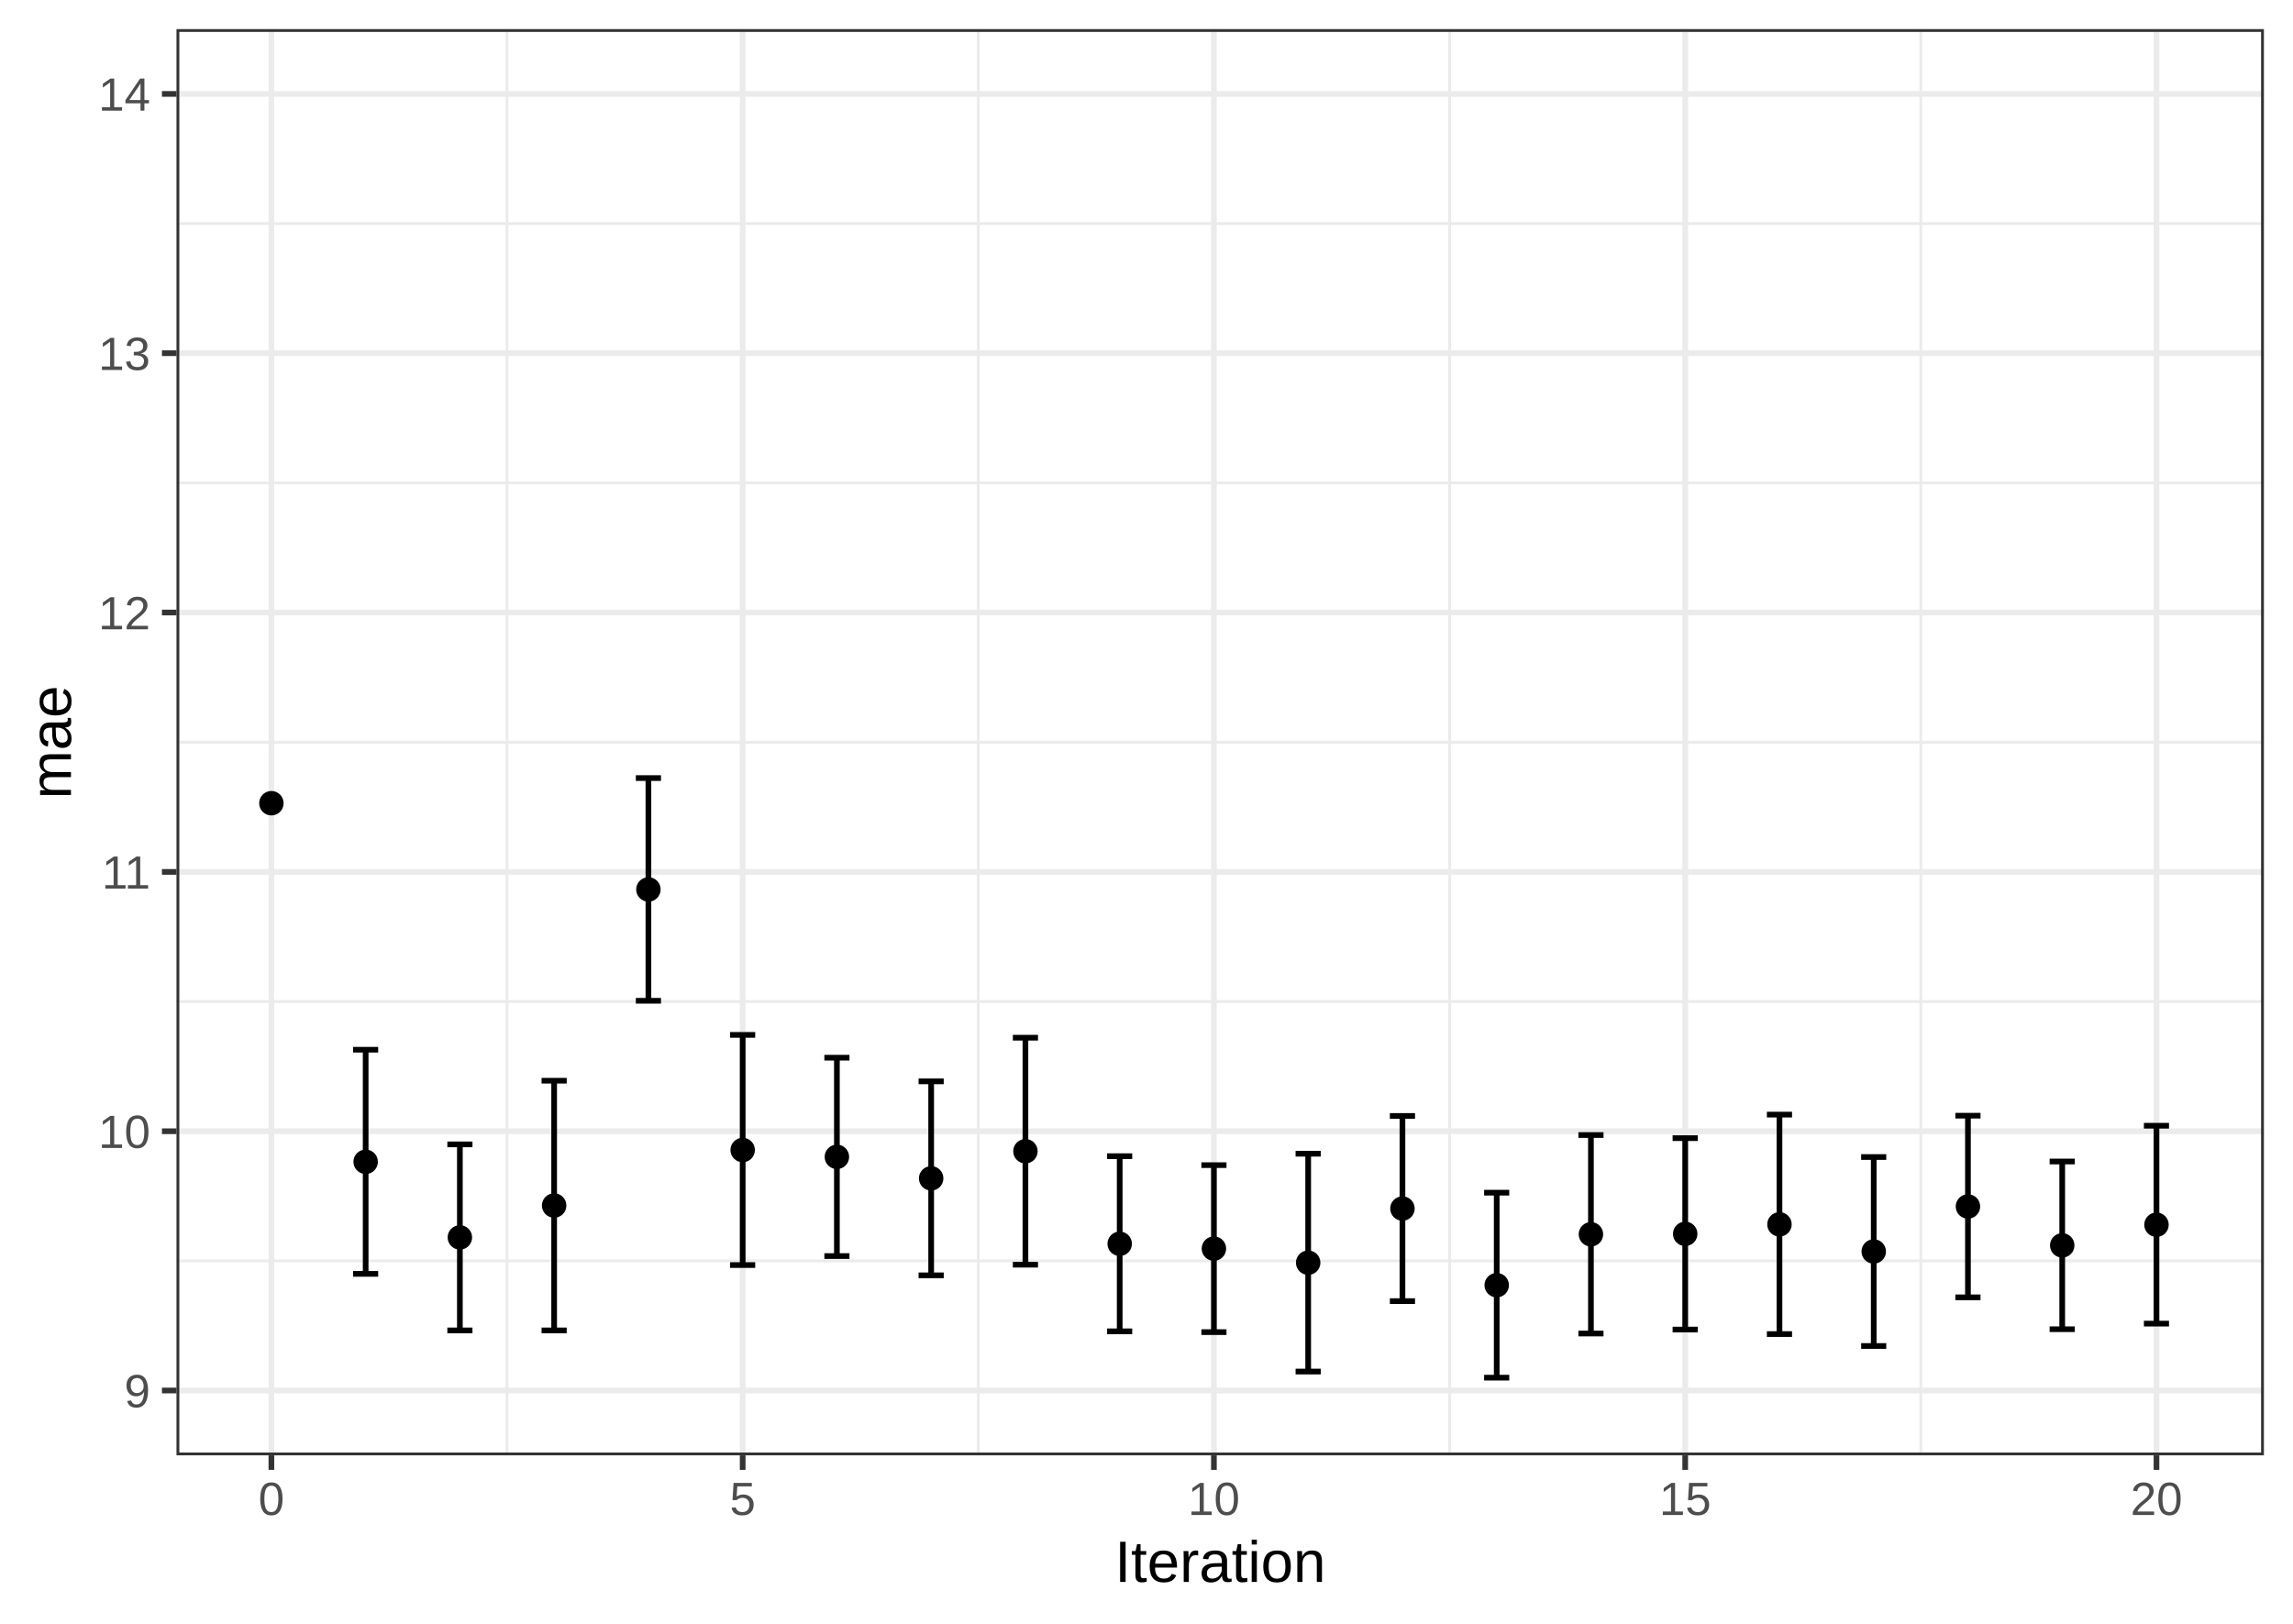
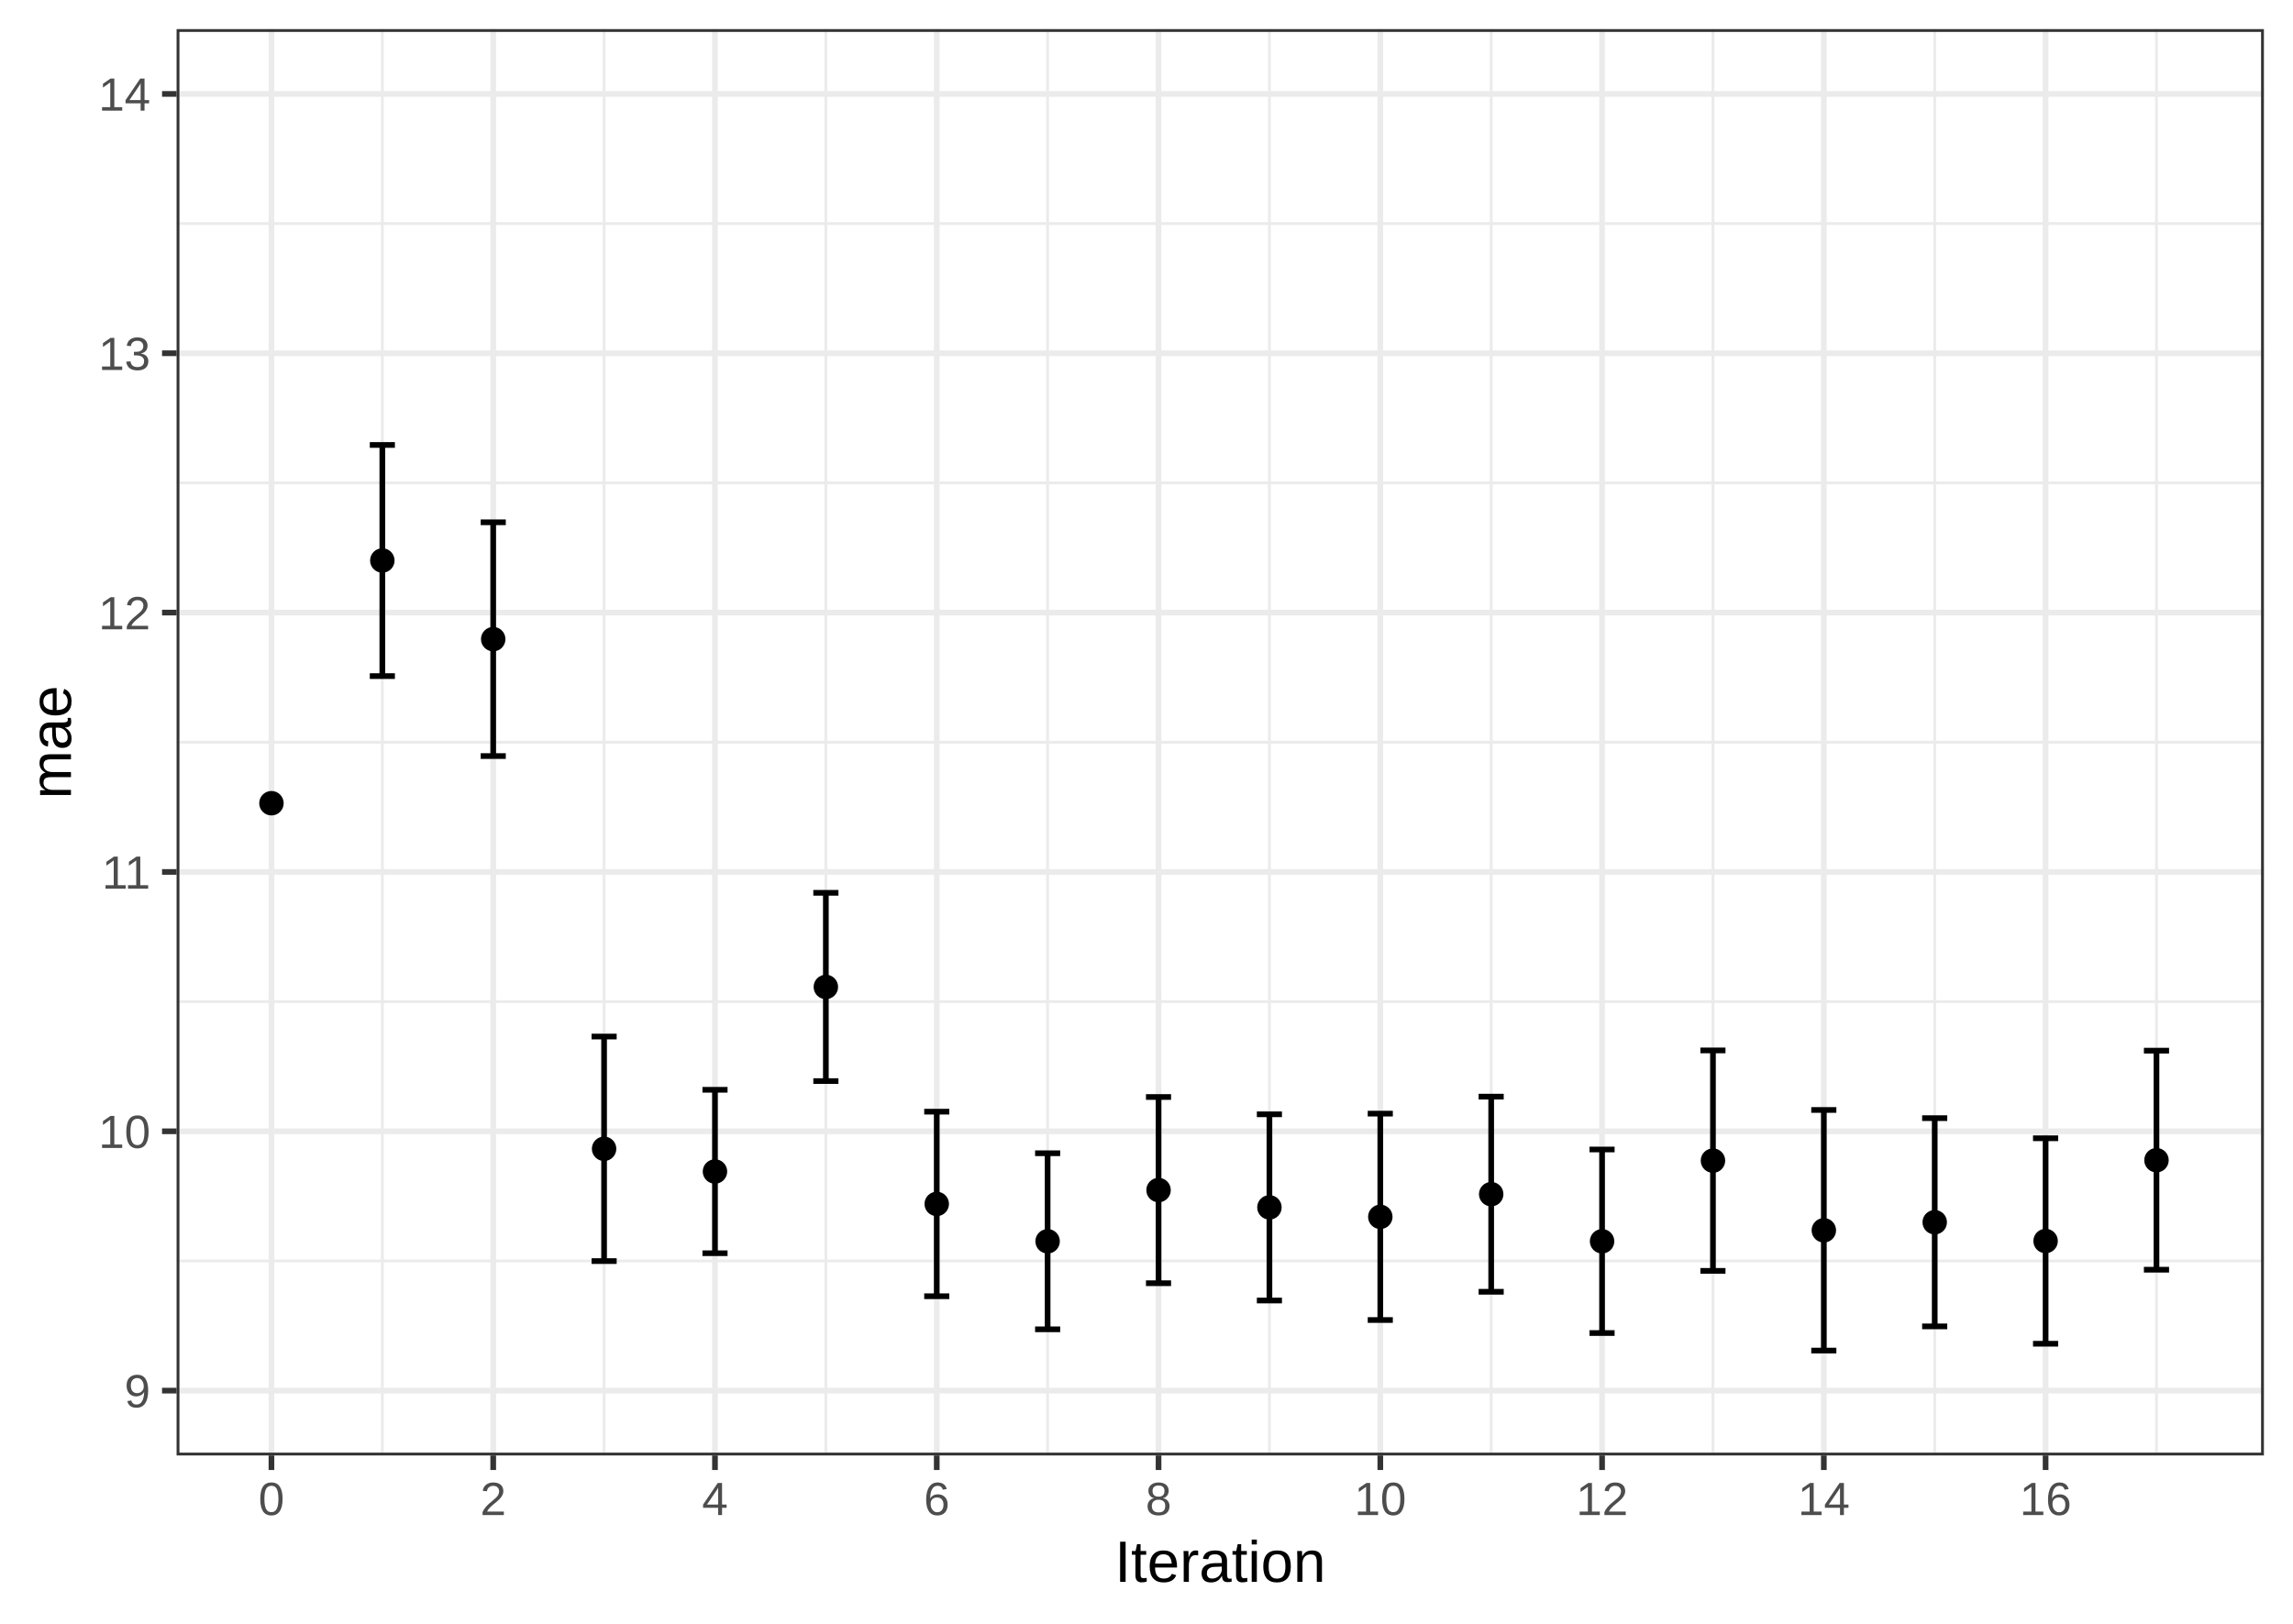
<svg xmlns="http://www.w3.org/2000/svg" class="svglite" width="432.00pt" height="306.00pt" viewBox="0 0 432.00 306.00">
  <defs>
    <style type="text/css">
    .svglite line, .svglite polyline, .svglite polygon, .svglite path, .svglite rect, .svglite circle {
      fill: none;
      stroke: #000000;
      stroke-linecap: round;
      stroke-linejoin: round;
      stroke-miterlimit: 10.00;
    }
    .svglite text {
      white-space: pre;
    }
  </style>
  </defs>
  <rect width="100%" height="100%" style="stroke: none; fill: #FFFFFF;" />
  <defs>
    <clipPath id="cpMC4wMHw0MzIuMDB8MC4wMHwzMDYuMDA=">
      <rect x="0.00" y="0.00" width="432.00" height="306.00" />
    </clipPath>
  </defs>
  <g clip-path="url(#cpMC4wMHw0MzIuMDB8MC4wMHwzMDYuMDA=)">
    <rect x="0.00" y="0.00" width="432.00" height="306.00" style="stroke-width: 1.07; stroke: #FFFFFF; fill: #FFFFFF;" />
  </g>
  <defs>
-     <clipPath id="cpMzMuMjV8NDI2LjUyfDUuNDh8Mjc0LjI1">
-       <rect x="33.25" y="5.48" width="393.27" height="268.77" />
+     <clipPath id="cpMzMuMjd8NDI2LjUyfDUuNDh8Mjc0LjI3">
+       <rect x="33.27" y="5.48" width="393.25" height="268.79" />
    </clipPath>
  </defs>
-   <g clip-path="url(#cpMzMuMjV8NDI2LjUyfDUuNDh8Mjc0LjI1)">
-     <rect x="33.25" y="5.48" width="393.27" height="268.77" style="stroke-width: 1.07; stroke: none; fill: #FFFFFF;" />
-     <polyline points="33.25,237.60 426.52,237.60 " style="stroke-width: 0.53; stroke: #EBEBEB; stroke-linecap: butt;" />
-     <polyline points="33.25,188.73 426.52,188.73 " style="stroke-width: 0.53; stroke: #EBEBEB; stroke-linecap: butt;" />
-     <polyline points="33.25,139.87 426.52,139.87 " style="stroke-width: 0.53; stroke: #EBEBEB; stroke-linecap: butt;" />
-     <polyline points="33.25,91.00 426.52,91.00 " style="stroke-width: 0.53; stroke: #EBEBEB; stroke-linecap: butt;" />
-     <polyline points="33.25,42.13 426.52,42.13 " style="stroke-width: 0.53; stroke: #EBEBEB; stroke-linecap: butt;" />
-     <polyline points="95.52,274.25 95.52,5.48 " style="stroke-width: 0.53; stroke: #EBEBEB; stroke-linecap: butt;" />
-     <polyline points="184.31,274.25 184.31,5.48 " style="stroke-width: 0.53; stroke: #EBEBEB; stroke-linecap: butt;" />
-     <polyline points="273.10,274.25 273.10,5.48 " style="stroke-width: 0.53; stroke: #EBEBEB; stroke-linecap: butt;" />
-     <polyline points="361.88,274.25 361.88,5.48 " style="stroke-width: 0.53; stroke: #EBEBEB; stroke-linecap: butt;" />
-     <polyline points="33.25,262.03 426.52,262.03 " style="stroke-width: 1.07; stroke: #EBEBEB; stroke-linecap: butt;" />
-     <polyline points="33.25,213.17 426.52,213.17 " style="stroke-width: 1.07; stroke: #EBEBEB; stroke-linecap: butt;" />
-     <polyline points="33.25,164.30 426.52,164.30 " style="stroke-width: 1.07; stroke: #EBEBEB; stroke-linecap: butt;" />
-     <polyline points="33.25,115.43 426.52,115.43 " style="stroke-width: 1.07; stroke: #EBEBEB; stroke-linecap: butt;" />
-     <polyline points="33.25,66.56 426.52,66.56 " style="stroke-width: 1.07; stroke: #EBEBEB; stroke-linecap: butt;" />
-     <polyline points="33.25,17.70 426.52,17.70 " style="stroke-width: 1.07; stroke: #EBEBEB; stroke-linecap: butt;" />
-     <polyline points="51.13,274.25 51.13,5.48 " style="stroke-width: 1.07; stroke: #EBEBEB; stroke-linecap: butt;" />
-     <polyline points="139.92,274.25 139.92,5.48 " style="stroke-width: 1.07; stroke: #EBEBEB; stroke-linecap: butt;" />
-     <polyline points="228.70,274.25 228.70,5.48 " style="stroke-width: 1.07; stroke: #EBEBEB; stroke-linecap: butt;" />
-     <polyline points="317.49,274.25 317.49,5.48 " style="stroke-width: 1.07; stroke: #EBEBEB; stroke-linecap: butt;" />
-     <polyline points="406.28,274.25 406.28,5.48 " style="stroke-width: 1.07; stroke: #EBEBEB; stroke-linecap: butt;" />
-     <circle cx="51.13" cy="151.36" r="1.95" style="stroke-width: 0.71; fill: #000000;" />
-     <circle cx="68.89" cy="218.93" r="1.95" style="stroke-width: 0.71; fill: #000000;" />
-     <circle cx="86.64" cy="233.18" r="1.95" style="stroke-width: 0.71; fill: #000000;" />
-     <circle cx="104.40" cy="227.17" r="1.95" style="stroke-width: 0.71; fill: #000000;" />
-     <circle cx="122.16" cy="167.61" r="1.95" style="stroke-width: 0.71; fill: #000000;" />
-     <circle cx="139.92" cy="216.71" r="1.95" style="stroke-width: 0.71; fill: #000000;" />
-     <circle cx="157.67" cy="218.00" r="1.95" style="stroke-width: 0.71; fill: #000000;" />
-     <circle cx="175.43" cy="222.05" r="1.95" style="stroke-width: 0.71; fill: #000000;" />
-     <circle cx="193.19" cy="216.94" r="1.95" style="stroke-width: 0.71; fill: #000000;" />
-     <circle cx="210.95" cy="234.38" r="1.95" style="stroke-width: 0.71; fill: #000000;" />
-     <circle cx="228.70" cy="235.29" r="1.95" style="stroke-width: 0.71; fill: #000000;" />
-     <circle cx="246.46" cy="237.94" r="1.95" style="stroke-width: 0.71; fill: #000000;" />
-     <circle cx="264.22" cy="227.74" r="1.95" style="stroke-width: 0.71; fill: #000000;" />
-     <circle cx="281.98" cy="242.18" r="1.95" style="stroke-width: 0.71; fill: #000000;" />
-     <circle cx="299.73" cy="232.59" r="1.95" style="stroke-width: 0.71; fill: #000000;" />
-     <circle cx="317.49" cy="232.51" r="1.95" style="stroke-width: 0.71; fill: #000000;" />
-     <circle cx="335.25" cy="230.72" r="1.95" style="stroke-width: 0.71; fill: #000000;" />
-     <circle cx="353.01" cy="235.83" r="1.95" style="stroke-width: 0.71; fill: #000000;" />
-     <circle cx="370.76" cy="227.35" r="1.95" style="stroke-width: 0.71; fill: #000000;" />
-     <circle cx="388.52" cy="234.68" r="1.95" style="stroke-width: 0.71; fill: #000000;" />
-     <circle cx="406.28" cy="230.79" r="1.95" style="stroke-width: 0.71; fill: #000000;" />
-     <polyline points="66.52,197.81 71.25,197.81 " style="stroke-width: 1.07; stroke-linecap: butt;" />
-     <polyline points="68.89,197.81 68.89,240.05 " style="stroke-width: 1.07; stroke-linecap: butt;" />
-     <polyline points="66.52,240.05 71.25,240.05 " style="stroke-width: 1.07; stroke-linecap: butt;" />
-     <polyline points="84.28,215.65 89.01,215.65 " style="stroke-width: 1.07; stroke-linecap: butt;" />
-     <polyline points="86.64,215.65 86.64,250.70 " style="stroke-width: 1.07; stroke-linecap: butt;" />
-     <polyline points="84.28,250.70 89.01,250.70 " style="stroke-width: 1.07; stroke-linecap: butt;" />
-     <polyline points="102.03,203.65 106.77,203.65 " style="stroke-width: 1.07; stroke-linecap: butt;" />
-     <polyline points="104.40,203.65 104.40,250.70 " style="stroke-width: 1.07; stroke-linecap: butt;" />
-     <polyline points="102.03,250.70 106.77,250.70 " style="stroke-width: 1.07; stroke-linecap: butt;" />
-     <polyline points="119.79,146.62 124.53,146.62 " style="stroke-width: 1.07; stroke-linecap: butt;" />
-     <polyline points="122.16,146.62 122.16,188.59 " style="stroke-width: 1.07; stroke-linecap: butt;" />
-     <polyline points="119.79,188.59 124.53,188.59 " style="stroke-width: 1.07; stroke-linecap: butt;" />
-     <polyline points="137.55,195.02 142.28,195.02 " style="stroke-width: 1.07; stroke-linecap: butt;" />
-     <polyline points="139.92,195.02 139.92,238.39 " style="stroke-width: 1.07; stroke-linecap: butt;" />
-     <polyline points="137.55,238.39 142.28,238.39 " style="stroke-width: 1.07; stroke-linecap: butt;" />
-     <polyline points="155.31,199.31 160.04,199.31 " style="stroke-width: 1.07; stroke-linecap: butt;" />
-     <polyline points="157.67,199.31 157.67,236.70 " style="stroke-width: 1.07; stroke-linecap: butt;" />
-     <polyline points="155.31,236.70 160.04,236.70 " style="stroke-width: 1.07; stroke-linecap: butt;" />
-     <polyline points="173.06,203.77 177.80,203.77 " style="stroke-width: 1.07; stroke-linecap: butt;" />
-     <polyline points="175.43,203.77 175.43,240.33 " style="stroke-width: 1.07; stroke-linecap: butt;" />
-     <polyline points="173.06,240.33 177.80,240.33 " style="stroke-width: 1.07; stroke-linecap: butt;" />
-     <polyline points="190.82,195.55 195.56,195.55 " style="stroke-width: 1.07; stroke-linecap: butt;" />
-     <polyline points="193.19,195.55 193.19,238.32 " style="stroke-width: 1.07; stroke-linecap: butt;" />
-     <polyline points="190.82,238.32 195.56,238.32 " style="stroke-width: 1.07; stroke-linecap: butt;" />
-     <polyline points="208.58,217.87 213.31,217.87 " style="stroke-width: 1.07; stroke-linecap: butt;" />
-     <polyline points="210.95,217.87 210.95,250.88 " style="stroke-width: 1.07; stroke-linecap: butt;" />
-     <polyline points="208.58,250.88 213.31,250.88 " style="stroke-width: 1.07; stroke-linecap: butt;" />
-     <polyline points="226.34,219.56 231.07,219.56 " style="stroke-width: 1.07; stroke-linecap: butt;" />
-     <polyline points="228.70,219.56 228.70,251.03 " style="stroke-width: 1.07; stroke-linecap: butt;" />
-     <polyline points="226.34,251.03 231.07,251.03 " style="stroke-width: 1.07; stroke-linecap: butt;" />
-     <polyline points="244.09,217.41 248.83,217.41 " style="stroke-width: 1.07; stroke-linecap: butt;" />
-     <polyline points="246.46,217.41 246.46,258.46 " style="stroke-width: 1.07; stroke-linecap: butt;" />
-     <polyline points="244.09,258.46 248.83,258.46 " style="stroke-width: 1.07; stroke-linecap: butt;" />
-     <polyline points="261.85,210.29 266.59,210.29 " style="stroke-width: 1.07; stroke-linecap: butt;" />
-     <polyline points="264.22,210.29 264.22,245.19 " style="stroke-width: 1.07; stroke-linecap: butt;" />
-     <polyline points="261.85,245.19 266.59,245.19 " style="stroke-width: 1.07; stroke-linecap: butt;" />
-     <polyline points="279.61,224.75 284.34,224.75 " style="stroke-width: 1.07; stroke-linecap: butt;" />
-     <polyline points="281.98,224.75 281.98,259.61 " style="stroke-width: 1.07; stroke-linecap: butt;" />
-     <polyline points="279.61,259.61 284.34,259.61 " style="stroke-width: 1.07; stroke-linecap: butt;" />
-     <polyline points="297.37,213.89 302.10,213.89 " style="stroke-width: 1.07; stroke-linecap: butt;" />
-     <polyline points="299.73,213.89 299.73,251.29 " style="stroke-width: 1.07; stroke-linecap: butt;" />
-     <polyline points="297.37,251.29 302.10,251.29 " style="stroke-width: 1.07; stroke-linecap: butt;" />
-     <polyline points="315.12,214.47 319.86,214.47 " style="stroke-width: 1.07; stroke-linecap: butt;" />
-     <polyline points="317.49,214.47 317.49,250.54 " style="stroke-width: 1.07; stroke-linecap: butt;" />
-     <polyline points="315.12,250.54 319.86,250.54 " style="stroke-width: 1.07; stroke-linecap: butt;" />
-     <polyline points="332.88,210.04 337.62,210.04 " style="stroke-width: 1.07; stroke-linecap: butt;" />
-     <polyline points="335.25,210.04 335.25,251.40 " style="stroke-width: 1.07; stroke-linecap: butt;" />
-     <polyline points="332.88,251.40 337.62,251.40 " style="stroke-width: 1.07; stroke-linecap: butt;" />
-     <polyline points="350.64,218.03 355.37,218.03 " style="stroke-width: 1.07; stroke-linecap: butt;" />
-     <polyline points="353.01,218.03 353.01,253.64 " style="stroke-width: 1.07; stroke-linecap: butt;" />
-     <polyline points="350.64,253.64 355.37,253.64 " style="stroke-width: 1.07; stroke-linecap: butt;" />
-     <polyline points="368.39,210.24 373.13,210.24 " style="stroke-width: 1.07; stroke-linecap: butt;" />
-     <polyline points="370.76,210.24 370.76,244.47 " style="stroke-width: 1.07; stroke-linecap: butt;" />
-     <polyline points="368.39,244.47 373.13,244.47 " style="stroke-width: 1.07; stroke-linecap: butt;" />
-     <polyline points="386.15,218.87 390.89,218.87 " style="stroke-width: 1.07; stroke-linecap: butt;" />
-     <polyline points="388.52,218.87 388.52,250.48 " style="stroke-width: 1.07; stroke-linecap: butt;" />
-     <polyline points="386.15,250.48 390.89,250.48 " style="stroke-width: 1.07; stroke-linecap: butt;" />
-     <polyline points="403.91,212.14 408.64,212.14 " style="stroke-width: 1.07; stroke-linecap: butt;" />
-     <polyline points="406.28,212.14 406.28,249.43 " style="stroke-width: 1.07; stroke-linecap: butt;" />
-     <polyline points="403.91,249.43 408.64,249.43 " style="stroke-width: 1.07; stroke-linecap: butt;" />
-     <rect x="33.25" y="5.48" width="393.27" height="268.77" style="stroke-width: 1.07; stroke: #333333;" />
+   <g clip-path="url(#cpMzMuMjd8NDI2LjUyfDUuNDh8Mjc0LjI3)">
+     <rect x="33.27" y="5.48" width="393.25" height="268.79" style="stroke-width: 1.07; stroke: none; fill: #FFFFFF;" />
+     <polyline points="33.27,237.61 426.52,237.61 " style="stroke-width: 0.53; stroke: #EBEBEB; stroke-linecap: butt;" />
+     <polyline points="33.27,188.74 426.52,188.74 " style="stroke-width: 0.53; stroke: #EBEBEB; stroke-linecap: butt;" />
+     <polyline points="33.27,139.87 426.52,139.87 " style="stroke-width: 0.53; stroke: #EBEBEB; stroke-linecap: butt;" />
+     <polyline points="33.27,91.00 426.52,91.00 " style="stroke-width: 0.53; stroke: #EBEBEB; stroke-linecap: butt;" />
+     <polyline points="33.27,42.13 426.52,42.13 " style="stroke-width: 0.53; stroke: #EBEBEB; stroke-linecap: butt;" />
+     <polyline points="72.03,274.27 72.03,5.48 " style="stroke-width: 0.53; stroke: #EBEBEB; stroke-linecap: butt;" />
+     <polyline points="113.81,274.27 113.81,5.48 " style="stroke-width: 0.53; stroke: #EBEBEB; stroke-linecap: butt;" />
+     <polyline points="155.59,274.27 155.59,5.48 " style="stroke-width: 0.53; stroke: #EBEBEB; stroke-linecap: butt;" />
+     <polyline points="197.37,274.27 197.37,5.48 " style="stroke-width: 0.53; stroke: #EBEBEB; stroke-linecap: butt;" />
+     <polyline points="239.16,274.27 239.16,5.48 " style="stroke-width: 0.53; stroke: #EBEBEB; stroke-linecap: butt;" />
+     <polyline points="280.94,274.27 280.94,5.48 " style="stroke-width: 0.53; stroke: #EBEBEB; stroke-linecap: butt;" />
+     <polyline points="322.72,274.27 322.72,5.48 " style="stroke-width: 0.53; stroke: #EBEBEB; stroke-linecap: butt;" />
+     <polyline points="364.50,274.27 364.50,5.48 " style="stroke-width: 0.53; stroke: #EBEBEB; stroke-linecap: butt;" />
+     <polyline points="406.28,274.27 406.28,5.48 " style="stroke-width: 0.53; stroke: #EBEBEB; stroke-linecap: butt;" />
+     <polyline points="33.27,262.05 426.52,262.05 " style="stroke-width: 1.07; stroke: #EBEBEB; stroke-linecap: butt;" />
+     <polyline points="33.27,213.18 426.52,213.18 " style="stroke-width: 1.07; stroke: #EBEBEB; stroke-linecap: butt;" />
+     <polyline points="33.27,164.31 426.52,164.31 " style="stroke-width: 1.07; stroke: #EBEBEB; stroke-linecap: butt;" />
+     <polyline points="33.27,115.44 426.52,115.44 " style="stroke-width: 1.07; stroke: #EBEBEB; stroke-linecap: butt;" />
+     <polyline points="33.27,66.57 426.52,66.57 " style="stroke-width: 1.07; stroke: #EBEBEB; stroke-linecap: butt;" />
+     <polyline points="33.27,17.70 426.52,17.70 " style="stroke-width: 1.07; stroke: #EBEBEB; stroke-linecap: butt;" />
+     <polyline points="51.14,274.27 51.14,5.48 " style="stroke-width: 1.07; stroke: #EBEBEB; stroke-linecap: butt;" />
+     <polyline points="92.92,274.27 92.92,5.48 " style="stroke-width: 1.07; stroke: #EBEBEB; stroke-linecap: butt;" />
+     <polyline points="134.70,274.27 134.70,5.48 " style="stroke-width: 1.07; stroke: #EBEBEB; stroke-linecap: butt;" />
+     <polyline points="176.48,274.27 176.48,5.48 " style="stroke-width: 1.07; stroke: #EBEBEB; stroke-linecap: butt;" />
+     <polyline points="218.27,274.27 218.27,5.48 " style="stroke-width: 1.07; stroke: #EBEBEB; stroke-linecap: butt;" />
+     <polyline points="260.05,274.27 260.05,5.48 " style="stroke-width: 1.07; stroke: #EBEBEB; stroke-linecap: butt;" />
+     <polyline points="301.83,274.27 301.83,5.48 " style="stroke-width: 1.07; stroke: #EBEBEB; stroke-linecap: butt;" />
+     <polyline points="343.61,274.27 343.61,5.48 " style="stroke-width: 1.07; stroke: #EBEBEB; stroke-linecap: butt;" />
+     <polyline points="385.39,274.27 385.39,5.48 " style="stroke-width: 1.07; stroke: #EBEBEB; stroke-linecap: butt;" />
+     <circle cx="51.14" cy="151.36" r="1.95" style="stroke-width: 0.71; fill: #000000;" />
+     <circle cx="72.03" cy="105.62" r="1.95" style="stroke-width: 0.71; fill: #000000;" />
+     <circle cx="92.92" cy="120.44" r="1.95" style="stroke-width: 0.71; fill: #000000;" />
+     <circle cx="113.81" cy="216.48" r="1.95" style="stroke-width: 0.71; fill: #000000;" />
+     <circle cx="134.70" cy="220.76" r="1.95" style="stroke-width: 0.71; fill: #000000;" />
+     <circle cx="155.59" cy="185.98" r="1.95" style="stroke-width: 0.71; fill: #000000;" />
+     <circle cx="176.48" cy="226.87" r="1.95" style="stroke-width: 0.71; fill: #000000;" />
+     <circle cx="197.37" cy="233.91" r="1.95" style="stroke-width: 0.71; fill: #000000;" />
+     <circle cx="218.27" cy="224.26" r="1.95" style="stroke-width: 0.71; fill: #000000;" />
+     <circle cx="239.16" cy="227.52" r="1.95" style="stroke-width: 0.71; fill: #000000;" />
+     <circle cx="260.05" cy="229.30" r="1.95" style="stroke-width: 0.71; fill: #000000;" />
+     <circle cx="280.94" cy="225.03" r="1.95" style="stroke-width: 0.71; fill: #000000;" />
+     <circle cx="301.83" cy="233.91" r="1.95" style="stroke-width: 0.71; fill: #000000;" />
+     <circle cx="322.72" cy="218.71" r="1.95" style="stroke-width: 0.71; fill: #000000;" />
+     <circle cx="343.61" cy="231.84" r="1.95" style="stroke-width: 0.71; fill: #000000;" />
+     <circle cx="364.50" cy="230.32" r="1.95" style="stroke-width: 0.71; fill: #000000;" />
+     <circle cx="385.39" cy="233.86" r="1.95" style="stroke-width: 0.71; fill: #000000;" />
+     <circle cx="406.28" cy="218.63" r="1.95" style="stroke-width: 0.71; fill: #000000;" />
+     <polyline points="69.67,83.85 74.40,83.85 " style="stroke-width: 1.07; stroke-linecap: butt;" />
+     <polyline points="72.03,83.85 72.03,127.40 " style="stroke-width: 1.07; stroke-linecap: butt;" />
+     <polyline points="69.67,127.40 74.40,127.40 " style="stroke-width: 1.07; stroke-linecap: butt;" />
+     <polyline points="90.56,98.42 95.29,98.42 " style="stroke-width: 1.07; stroke-linecap: butt;" />
+     <polyline points="92.92,98.42 92.92,142.47 " style="stroke-width: 1.07; stroke-linecap: butt;" />
+     <polyline points="90.56,142.47 95.29,142.47 " style="stroke-width: 1.07; stroke-linecap: butt;" />
+     <polyline points="111.45,195.33 116.18,195.33 " style="stroke-width: 1.07; stroke-linecap: butt;" />
+     <polyline points="113.81,195.33 113.81,237.64 " style="stroke-width: 1.07; stroke-linecap: butt;" />
+     <polyline points="111.45,237.64 116.18,237.64 " style="stroke-width: 1.07; stroke-linecap: butt;" />
+     <polyline points="132.34,205.36 137.07,205.36 " style="stroke-width: 1.07; stroke-linecap: butt;" />
+     <polyline points="134.70,205.36 134.70,236.16 " style="stroke-width: 1.07; stroke-linecap: butt;" />
+     <polyline points="132.34,236.16 137.07,236.16 " style="stroke-width: 1.07; stroke-linecap: butt;" />
+     <polyline points="153.23,168.24 157.96,168.24 " style="stroke-width: 1.07; stroke-linecap: butt;" />
+     <polyline points="155.59,168.24 155.59,203.72 " style="stroke-width: 1.07; stroke-linecap: butt;" />
+     <polyline points="153.23,203.72 157.96,203.72 " style="stroke-width: 1.07; stroke-linecap: butt;" />
+     <polyline points="174.12,209.49 178.85,209.49 " style="stroke-width: 1.07; stroke-linecap: butt;" />
+     <polyline points="176.48,209.49 176.48,244.26 " style="stroke-width: 1.07; stroke-linecap: butt;" />
+     <polyline points="174.12,244.26 178.85,244.26 " style="stroke-width: 1.07; stroke-linecap: butt;" />
+     <polyline points="195.01,217.32 199.74,217.32 " style="stroke-width: 1.07; stroke-linecap: butt;" />
+     <polyline points="197.37,217.32 197.37,250.50 " style="stroke-width: 1.07; stroke-linecap: butt;" />
+     <polyline points="195.01,250.50 199.74,250.50 " style="stroke-width: 1.07; stroke-linecap: butt;" />
+     <polyline points="215.90,206.72 220.63,206.72 " style="stroke-width: 1.07; stroke-linecap: butt;" />
+     <polyline points="218.27,206.72 218.27,241.81 " style="stroke-width: 1.07; stroke-linecap: butt;" />
+     <polyline points="215.90,241.81 220.63,241.81 " style="stroke-width: 1.07; stroke-linecap: butt;" />
+     <polyline points="236.79,209.98 241.52,209.98 " style="stroke-width: 1.07; stroke-linecap: butt;" />
+     <polyline points="239.16,209.98 239.16,245.07 " style="stroke-width: 1.07; stroke-linecap: butt;" />
+     <polyline points="236.79,245.07 241.52,245.07 " style="stroke-width: 1.07; stroke-linecap: butt;" />
+     <polyline points="257.68,209.85 262.41,209.85 " style="stroke-width: 1.07; stroke-linecap: butt;" />
+     <polyline points="260.05,209.85 260.05,248.75 " style="stroke-width: 1.07; stroke-linecap: butt;" />
+     <polyline points="257.68,248.75 262.41,248.75 " style="stroke-width: 1.07; stroke-linecap: butt;" />
+     <polyline points="278.57,206.65 283.30,206.65 " style="stroke-width: 1.07; stroke-linecap: butt;" />
+     <polyline points="280.94,206.65 280.94,243.42 " style="stroke-width: 1.07; stroke-linecap: butt;" />
+     <polyline points="278.57,243.42 283.30,243.42 " style="stroke-width: 1.07; stroke-linecap: butt;" />
+     <polyline points="299.46,216.61 304.19,216.61 " style="stroke-width: 1.07; stroke-linecap: butt;" />
+     <polyline points="301.83,216.61 301.83,251.20 " style="stroke-width: 1.07; stroke-linecap: butt;" />
+     <polyline points="299.46,251.20 304.19,251.20 " style="stroke-width: 1.07; stroke-linecap: butt;" />
+     <polyline points="320.35,197.94 325.08,197.94 " style="stroke-width: 1.07; stroke-linecap: butt;" />
+     <polyline points="322.72,197.94 322.72,239.48 " style="stroke-width: 1.07; stroke-linecap: butt;" />
+     <polyline points="320.35,239.48 325.08,239.48 " style="stroke-width: 1.07; stroke-linecap: butt;" />
+     <polyline points="341.24,209.16 345.97,209.16 " style="stroke-width: 1.07; stroke-linecap: butt;" />
+     <polyline points="343.61,209.16 343.61,254.51 " style="stroke-width: 1.07; stroke-linecap: butt;" />
+     <polyline points="341.24,254.51 345.97,254.51 " style="stroke-width: 1.07; stroke-linecap: butt;" />
+     <polyline points="362.13,210.71 366.86,210.71 " style="stroke-width: 1.07; stroke-linecap: butt;" />
+     <polyline points="364.50,210.71 364.50,249.94 " style="stroke-width: 1.07; stroke-linecap: butt;" />
+     <polyline points="362.13,249.94 366.86,249.94 " style="stroke-width: 1.07; stroke-linecap: butt;" />
+     <polyline points="383.02,214.50 387.76,214.50 " style="stroke-width: 1.07; stroke-linecap: butt;" />
+     <polyline points="385.39,214.50 385.39,253.22 " style="stroke-width: 1.07; stroke-linecap: butt;" />
+     <polyline points="383.02,253.22 387.76,253.22 " style="stroke-width: 1.07; stroke-linecap: butt;" />
+     <polyline points="403.91,197.99 408.65,197.99 " style="stroke-width: 1.07; stroke-linecap: butt;" />
+     <polyline points="406.28,197.99 406.28,239.27 " style="stroke-width: 1.07; stroke-linecap: butt;" />
+     <polyline points="403.91,239.27 408.65,239.27 " style="stroke-width: 1.07; stroke-linecap: butt;" />
+     <rect x="33.27" y="5.48" width="393.25" height="268.79" style="stroke-width: 1.07; stroke: #333333;" />
  </g>
  <g clip-path="url(#cpMC4wMHw0MzIuMDB8MC4wMHwzMDYuMDA=)">
-     <text x="28.32" y="265.19" text-anchor="end" style="font-size: 8.80px;fill: #4D4D4D; font-family: &quot;Arial&quot;;" textLength="4.90px" lengthAdjust="spacingAndGlyphs">9</text>
-     <text x="28.32" y="216.32" text-anchor="end" style="font-size: 8.80px;fill: #4D4D4D; font-family: &quot;Arial&quot;;" textLength="9.79px" lengthAdjust="spacingAndGlyphs">10</text>
-     <text x="28.32" y="167.45" text-anchor="end" style="font-size: 8.80px;fill: #4D4D4D; font-family: &quot;Arial&quot;;" textLength="9.79px" lengthAdjust="spacingAndGlyphs">11</text>
-     <text x="28.32" y="118.59" text-anchor="end" style="font-size: 8.80px;fill: #4D4D4D; font-family: &quot;Arial&quot;;" textLength="9.79px" lengthAdjust="spacingAndGlyphs">12</text>
-     <text x="28.32" y="69.72" text-anchor="end" style="font-size: 8.80px;fill: #4D4D4D; font-family: &quot;Arial&quot;;" textLength="9.79px" lengthAdjust="spacingAndGlyphs">13</text>
-     <text x="28.32" y="20.85" text-anchor="end" style="font-size: 8.80px;fill: #4D4D4D; font-family: &quot;Arial&quot;;" textLength="9.79px" lengthAdjust="spacingAndGlyphs">14</text>
-     <polyline points="30.51,262.03 33.25,262.03 " style="stroke-width: 1.07; stroke: #333333; stroke-linecap: butt;" />
-     <polyline points="30.51,213.17 33.25,213.17 " style="stroke-width: 1.07; stroke: #333333; stroke-linecap: butt;" />
-     <polyline points="30.51,164.30 33.25,164.30 " style="stroke-width: 1.07; stroke: #333333; stroke-linecap: butt;" />
-     <polyline points="30.51,115.43 33.25,115.43 " style="stroke-width: 1.07; stroke: #333333; stroke-linecap: butt;" />
-     <polyline points="30.51,66.56 33.25,66.56 " style="stroke-width: 1.07; stroke: #333333; stroke-linecap: butt;" />
-     <polyline points="30.51,17.70 33.25,17.70 " style="stroke-width: 1.07; stroke: #333333; stroke-linecap: butt;" />
-     <polyline points="51.13,276.99 51.13,274.25 " style="stroke-width: 1.07; stroke: #333333; stroke-linecap: butt;" />
-     <polyline points="139.92,276.99 139.92,274.25 " style="stroke-width: 1.07; stroke: #333333; stroke-linecap: butt;" />
-     <polyline points="228.70,276.99 228.70,274.25 " style="stroke-width: 1.07; stroke: #333333; stroke-linecap: butt;" />
-     <polyline points="317.49,276.99 317.49,274.25 " style="stroke-width: 1.07; stroke: #333333; stroke-linecap: butt;" />
-     <polyline points="406.28,276.99 406.28,274.25 " style="stroke-width: 1.07; stroke: #333333; stroke-linecap: butt;" />
-     <text x="51.13" y="285.49" text-anchor="middle" style="font-size: 8.80px;fill: #4D4D4D; font-family: &quot;Arial&quot;;" textLength="4.90px" lengthAdjust="spacingAndGlyphs">0</text>
-     <text x="139.92" y="285.49" text-anchor="middle" style="font-size: 8.80px;fill: #4D4D4D; font-family: &quot;Arial&quot;;" textLength="4.90px" lengthAdjust="spacingAndGlyphs">5</text>
-     <text x="228.70" y="285.49" text-anchor="middle" style="font-size: 8.80px;fill: #4D4D4D; font-family: &quot;Arial&quot;;" textLength="9.79px" lengthAdjust="spacingAndGlyphs">10</text>
-     <text x="317.49" y="285.49" text-anchor="middle" style="font-size: 8.80px;fill: #4D4D4D; font-family: &quot;Arial&quot;;" textLength="9.79px" lengthAdjust="spacingAndGlyphs">15</text>
-     <text x="406.28" y="285.49" text-anchor="middle" style="font-size: 8.80px;fill: #4D4D4D; font-family: &quot;Arial&quot;;" textLength="9.79px" lengthAdjust="spacingAndGlyphs">20</text>
-     <text x="229.89" y="298.10" text-anchor="middle" style="font-size: 11.00px; font-family: &quot;Arial&quot;;" textLength="39.74px" lengthAdjust="spacingAndGlyphs">Iteration</text>
+     <text x="28.34" y="265.20" text-anchor="end" style="font-size: 8.80px;fill: #4D4D4D; font-family: &quot;Arial&quot;;" textLength="4.90px" lengthAdjust="spacingAndGlyphs">9</text>
+     <text x="28.34" y="216.33" text-anchor="end" style="font-size: 8.80px;fill: #4D4D4D; font-family: &quot;Arial&quot;;" textLength="9.79px" lengthAdjust="spacingAndGlyphs">10</text>
+     <text x="28.34" y="167.46" text-anchor="end" style="font-size: 8.80px;fill: #4D4D4D; font-family: &quot;Arial&quot;;" textLength="9.79px" lengthAdjust="spacingAndGlyphs">11</text>
+     <text x="28.34" y="118.59" text-anchor="end" style="font-size: 8.80px;fill: #4D4D4D; font-family: &quot;Arial&quot;;" textLength="9.79px" lengthAdjust="spacingAndGlyphs">12</text>
+     <text x="28.34" y="69.72" text-anchor="end" style="font-size: 8.80px;fill: #4D4D4D; font-family: &quot;Arial&quot;;" textLength="9.79px" lengthAdjust="spacingAndGlyphs">13</text>
+     <text x="28.34" y="20.85" text-anchor="end" style="font-size: 8.80px;fill: #4D4D4D; font-family: &quot;Arial&quot;;" textLength="9.79px" lengthAdjust="spacingAndGlyphs">14</text>
+     <polyline points="30.53,262.05 33.27,262.05 " style="stroke-width: 1.07; stroke: #333333; stroke-linecap: butt;" />
+     <polyline points="30.53,213.18 33.27,213.18 " style="stroke-width: 1.07; stroke: #333333; stroke-linecap: butt;" />
+     <polyline points="30.53,164.31 33.27,164.31 " style="stroke-width: 1.07; stroke: #333333; stroke-linecap: butt;" />
+     <polyline points="30.53,115.44 33.27,115.44 " style="stroke-width: 1.07; stroke: #333333; stroke-linecap: butt;" />
+     <polyline points="30.53,66.57 33.27,66.57 " style="stroke-width: 1.07; stroke: #333333; stroke-linecap: butt;" />
+     <polyline points="30.53,17.70 33.27,17.70 " style="stroke-width: 1.07; stroke: #333333; stroke-linecap: butt;" />
+     <polyline points="51.14,277.01 51.14,274.27 " style="stroke-width: 1.07; stroke: #333333; stroke-linecap: butt;" />
+     <polyline points="92.92,277.01 92.92,274.27 " style="stroke-width: 1.07; stroke: #333333; stroke-linecap: butt;" />
+     <polyline points="134.70,277.01 134.70,274.27 " style="stroke-width: 1.07; stroke: #333333; stroke-linecap: butt;" />
+     <polyline points="176.48,277.01 176.48,274.27 " style="stroke-width: 1.07; stroke: #333333; stroke-linecap: butt;" />
+     <polyline points="218.27,277.01 218.27,274.27 " style="stroke-width: 1.07; stroke: #333333; stroke-linecap: butt;" />
+     <polyline points="260.05,277.01 260.05,274.27 " style="stroke-width: 1.07; stroke: #333333; stroke-linecap: butt;" />
+     <polyline points="301.83,277.01 301.83,274.27 " style="stroke-width: 1.07; stroke: #333333; stroke-linecap: butt;" />
+     <polyline points="343.61,277.01 343.61,274.27 " style="stroke-width: 1.07; stroke: #333333; stroke-linecap: butt;" />
+     <polyline points="385.39,277.01 385.39,274.27 " style="stroke-width: 1.07; stroke: #333333; stroke-linecap: butt;" />
+     <text x="51.14" y="285.50" text-anchor="middle" style="font-size: 8.80px;fill: #4D4D4D; font-family: &quot;Arial&quot;;" textLength="4.90px" lengthAdjust="spacingAndGlyphs">0</text>
+     <text x="92.92" y="285.50" text-anchor="middle" style="font-size: 8.80px;fill: #4D4D4D; font-family: &quot;Arial&quot;;" textLength="4.90px" lengthAdjust="spacingAndGlyphs">2</text>
+     <text x="134.70" y="285.50" text-anchor="middle" style="font-size: 8.80px;fill: #4D4D4D; font-family: &quot;Arial&quot;;" textLength="4.90px" lengthAdjust="spacingAndGlyphs">4</text>
+     <text x="176.48" y="285.50" text-anchor="middle" style="font-size: 8.80px;fill: #4D4D4D; font-family: &quot;Arial&quot;;" textLength="4.90px" lengthAdjust="spacingAndGlyphs">6</text>
+     <text x="218.27" y="285.50" text-anchor="middle" style="font-size: 8.80px;fill: #4D4D4D; font-family: &quot;Arial&quot;;" textLength="4.90px" lengthAdjust="spacingAndGlyphs">8</text>
+     <text x="260.05" y="285.50" text-anchor="middle" style="font-size: 8.80px;fill: #4D4D4D; font-family: &quot;Arial&quot;;" textLength="9.79px" lengthAdjust="spacingAndGlyphs">10</text>
+     <text x="301.83" y="285.50" text-anchor="middle" style="font-size: 8.80px;fill: #4D4D4D; font-family: &quot;Arial&quot;;" textLength="9.79px" lengthAdjust="spacingAndGlyphs">12</text>
+     <text x="343.61" y="285.50" text-anchor="middle" style="font-size: 8.80px;fill: #4D4D4D; font-family: &quot;Arial&quot;;" textLength="9.79px" lengthAdjust="spacingAndGlyphs">14</text>
+     <text x="385.39" y="285.50" text-anchor="middle" style="font-size: 8.80px;fill: #4D4D4D; font-family: &quot;Arial&quot;;" textLength="9.79px" lengthAdjust="spacingAndGlyphs">16</text>
+     <text x="229.89" y="298.09" text-anchor="middle" style="font-size: 11.00px; font-family: &quot;Arial&quot;;" textLength="39.74px" lengthAdjust="spacingAndGlyphs">Iteration</text>
    <text transform="translate(13.37,139.87) rotate(-90)" text-anchor="middle" style="font-size: 11.00px; font-family: &quot;Arial&quot;;" textLength="21.41px" lengthAdjust="spacingAndGlyphs">mae</text>
  </g>
</svg>
